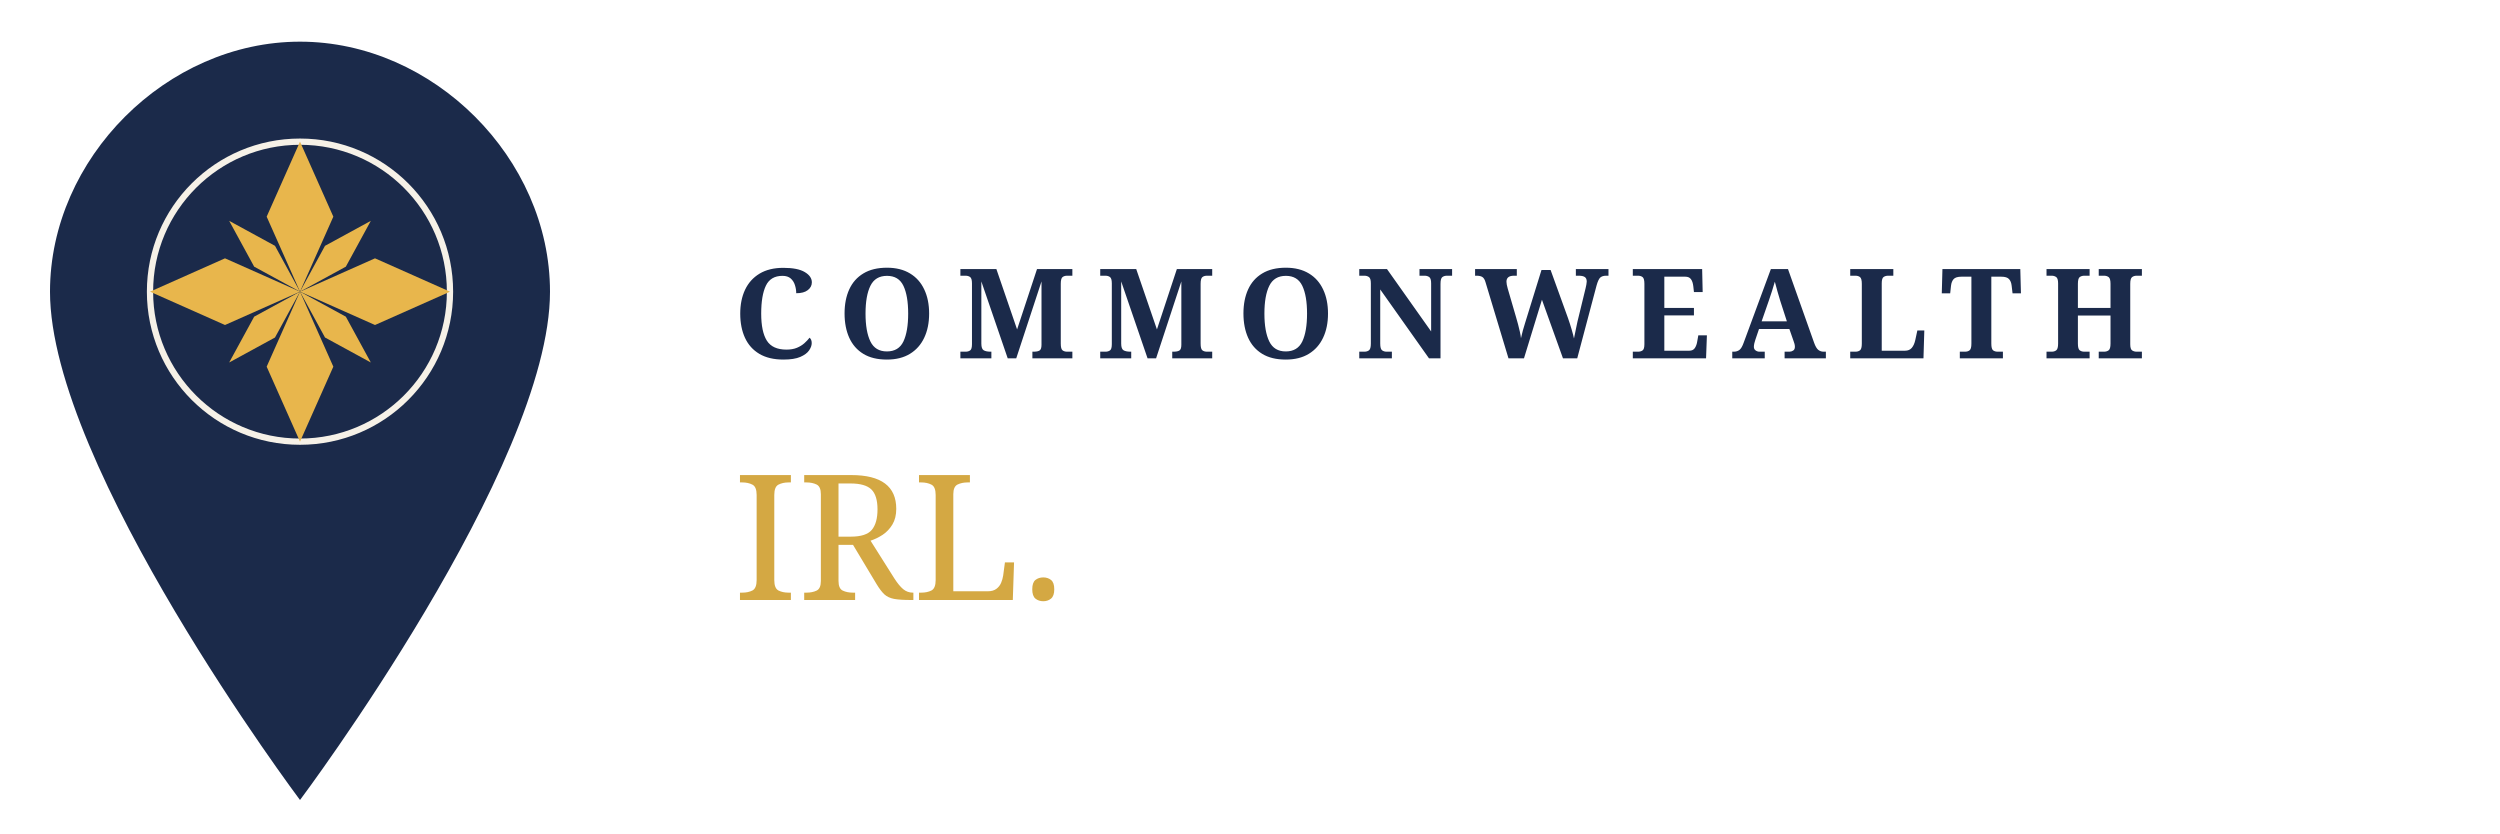
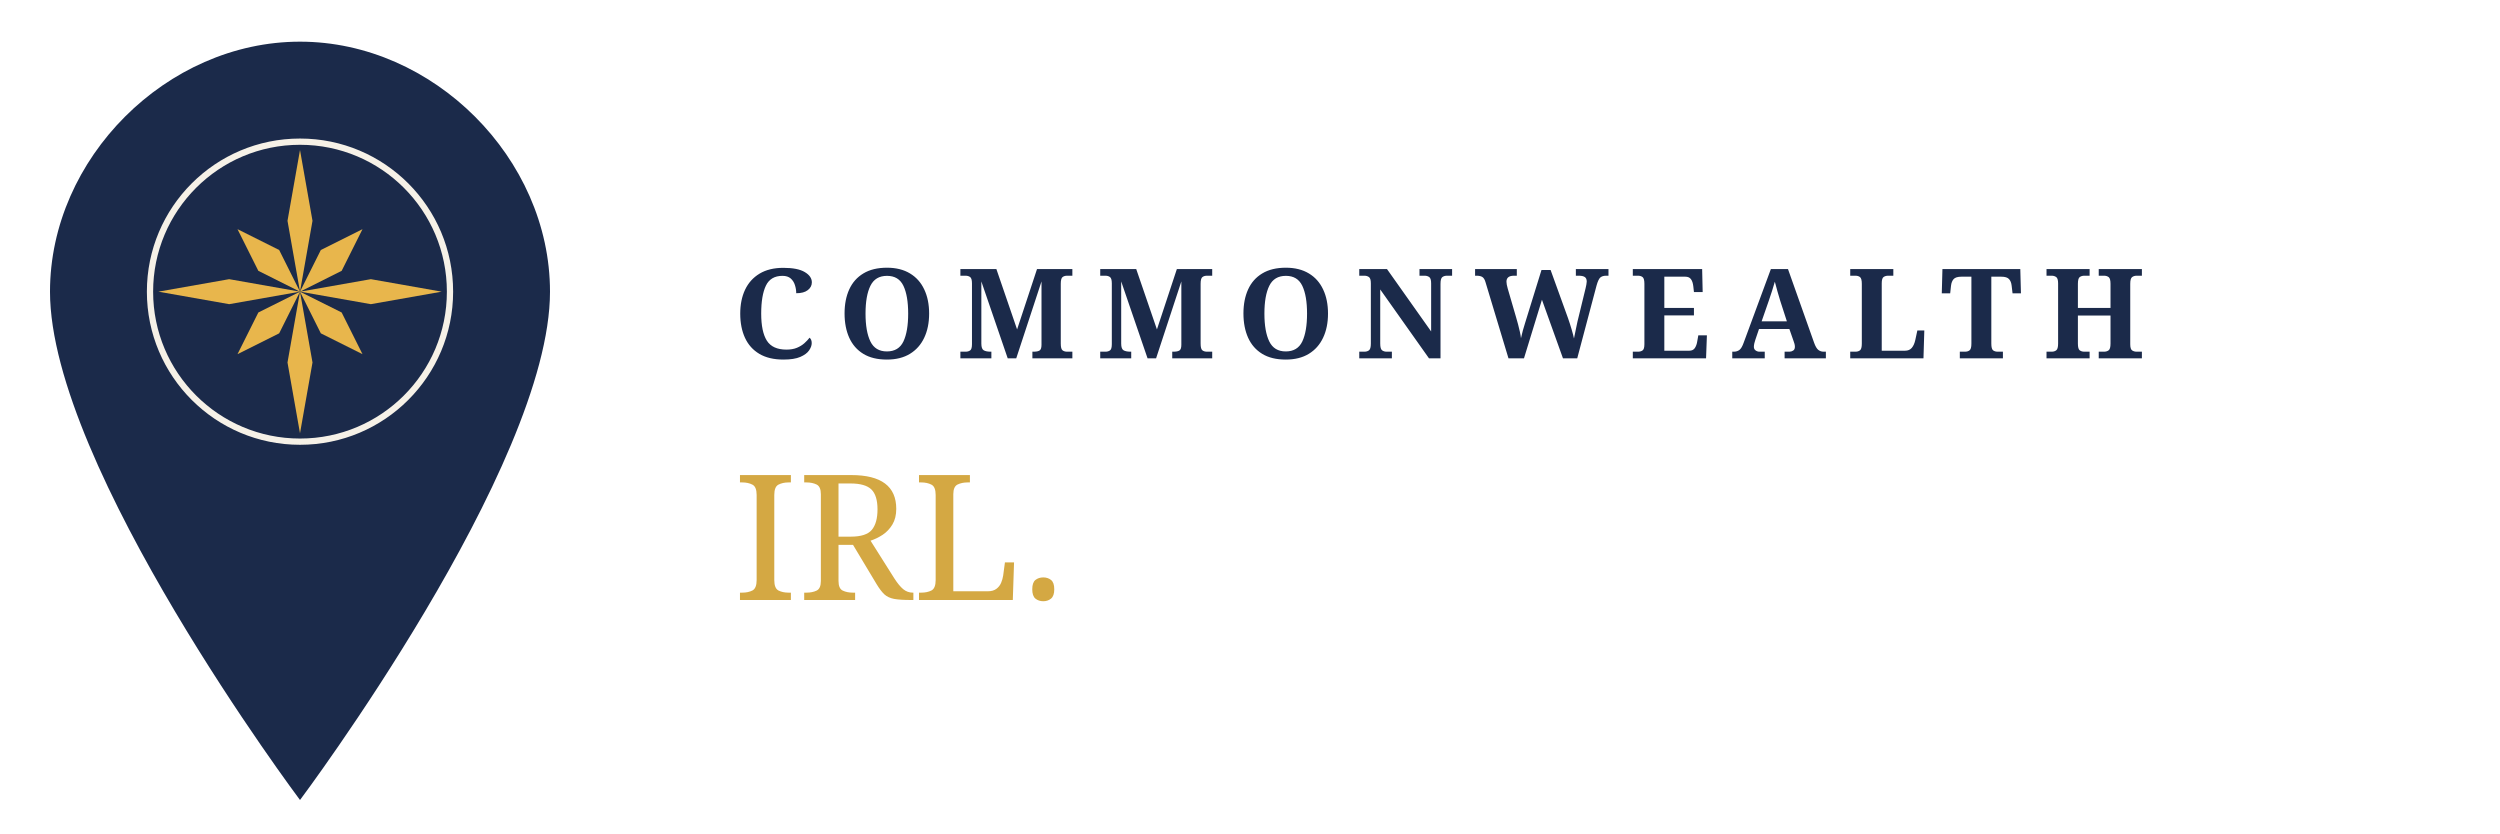
<svg xmlns="http://www.w3.org/2000/svg" viewBox="0 0 600 200">
  <path d="M72 10 C40 10 12 38 12 70 C12 112 72 192 72 192 S132 112 132 70 C132 38 104 10 72 10 Z" fill="#1B2A4A" />
  <circle cx="72" cy="70" r="36" fill="none" stroke="#F6F1E7" stroke-width="1.5" />
-   <path d="M89 53 L78 59 L72 70 L83 64 Z" fill="#E8B64C" />
-   <path d="M89 87 L83 76 L72 70 L78 81 Z" fill="#E8B64C" />
-   <path d="M55 87 L61 76 L72 70 L66 81 Z" fill="#E8B64C" />
-   <path d="M55 53 L66 59 L72 70 L61 64 Z" fill="#E8B64C" />
-   <path d="M72 34 L80 52 L72 70 L64 52 Z" fill="#E8B64C" />
-   <path d="M72 106 L80 88 L72 70 L64 88 Z" fill="#E8B64C" />
-   <path d="M108 70 L90 62 L72 70 L90 78 Z" fill="#E8B64C" />
-   <path d="M36 70 L54 78 L72 70 L54 62 Z" fill="#E8B64C" />
+   <path d="M72 36 L75 53 L72 70 L69 53 Z" fill="#E8B64C" />
+   <path d="M72 104 L75 87 L72 70 L69 87 Z" fill="#E8B64C" />
+   <path d="M106 70 L89 67 L72 70 L89 73 Z" fill="#E8B64C" />
+   <path d="M38 70 L55 73 L72 70 L55 67 Z" fill="#E8B64C" />
+   <path d="M87 55 L82 65 L72 70 L77 60 Z" fill="#E8B64C" />
+   <path d="M87 85 L77 80 L72 70 L82 75 Z" fill="#E8B64C" />
+   <path d="M57 85 L67 80 L72 70 L62 75 Z" fill="#E8B64C" />
+   <path d="M57 55 L62 65 L72 70 L67 60 Z" fill="#E8B64C" />
  <text x="176" y="86" font-family="Georgia, serif" font-size="30" font-weight="700" fill="#1B2A4A" letter-spacing="5">COMMONWEALTH</text>
  <text x="176" y="144" font-family="Georgia, serif" font-size="42" font-weight="400" fill="#D4A843">IRL.</text>
</svg>
